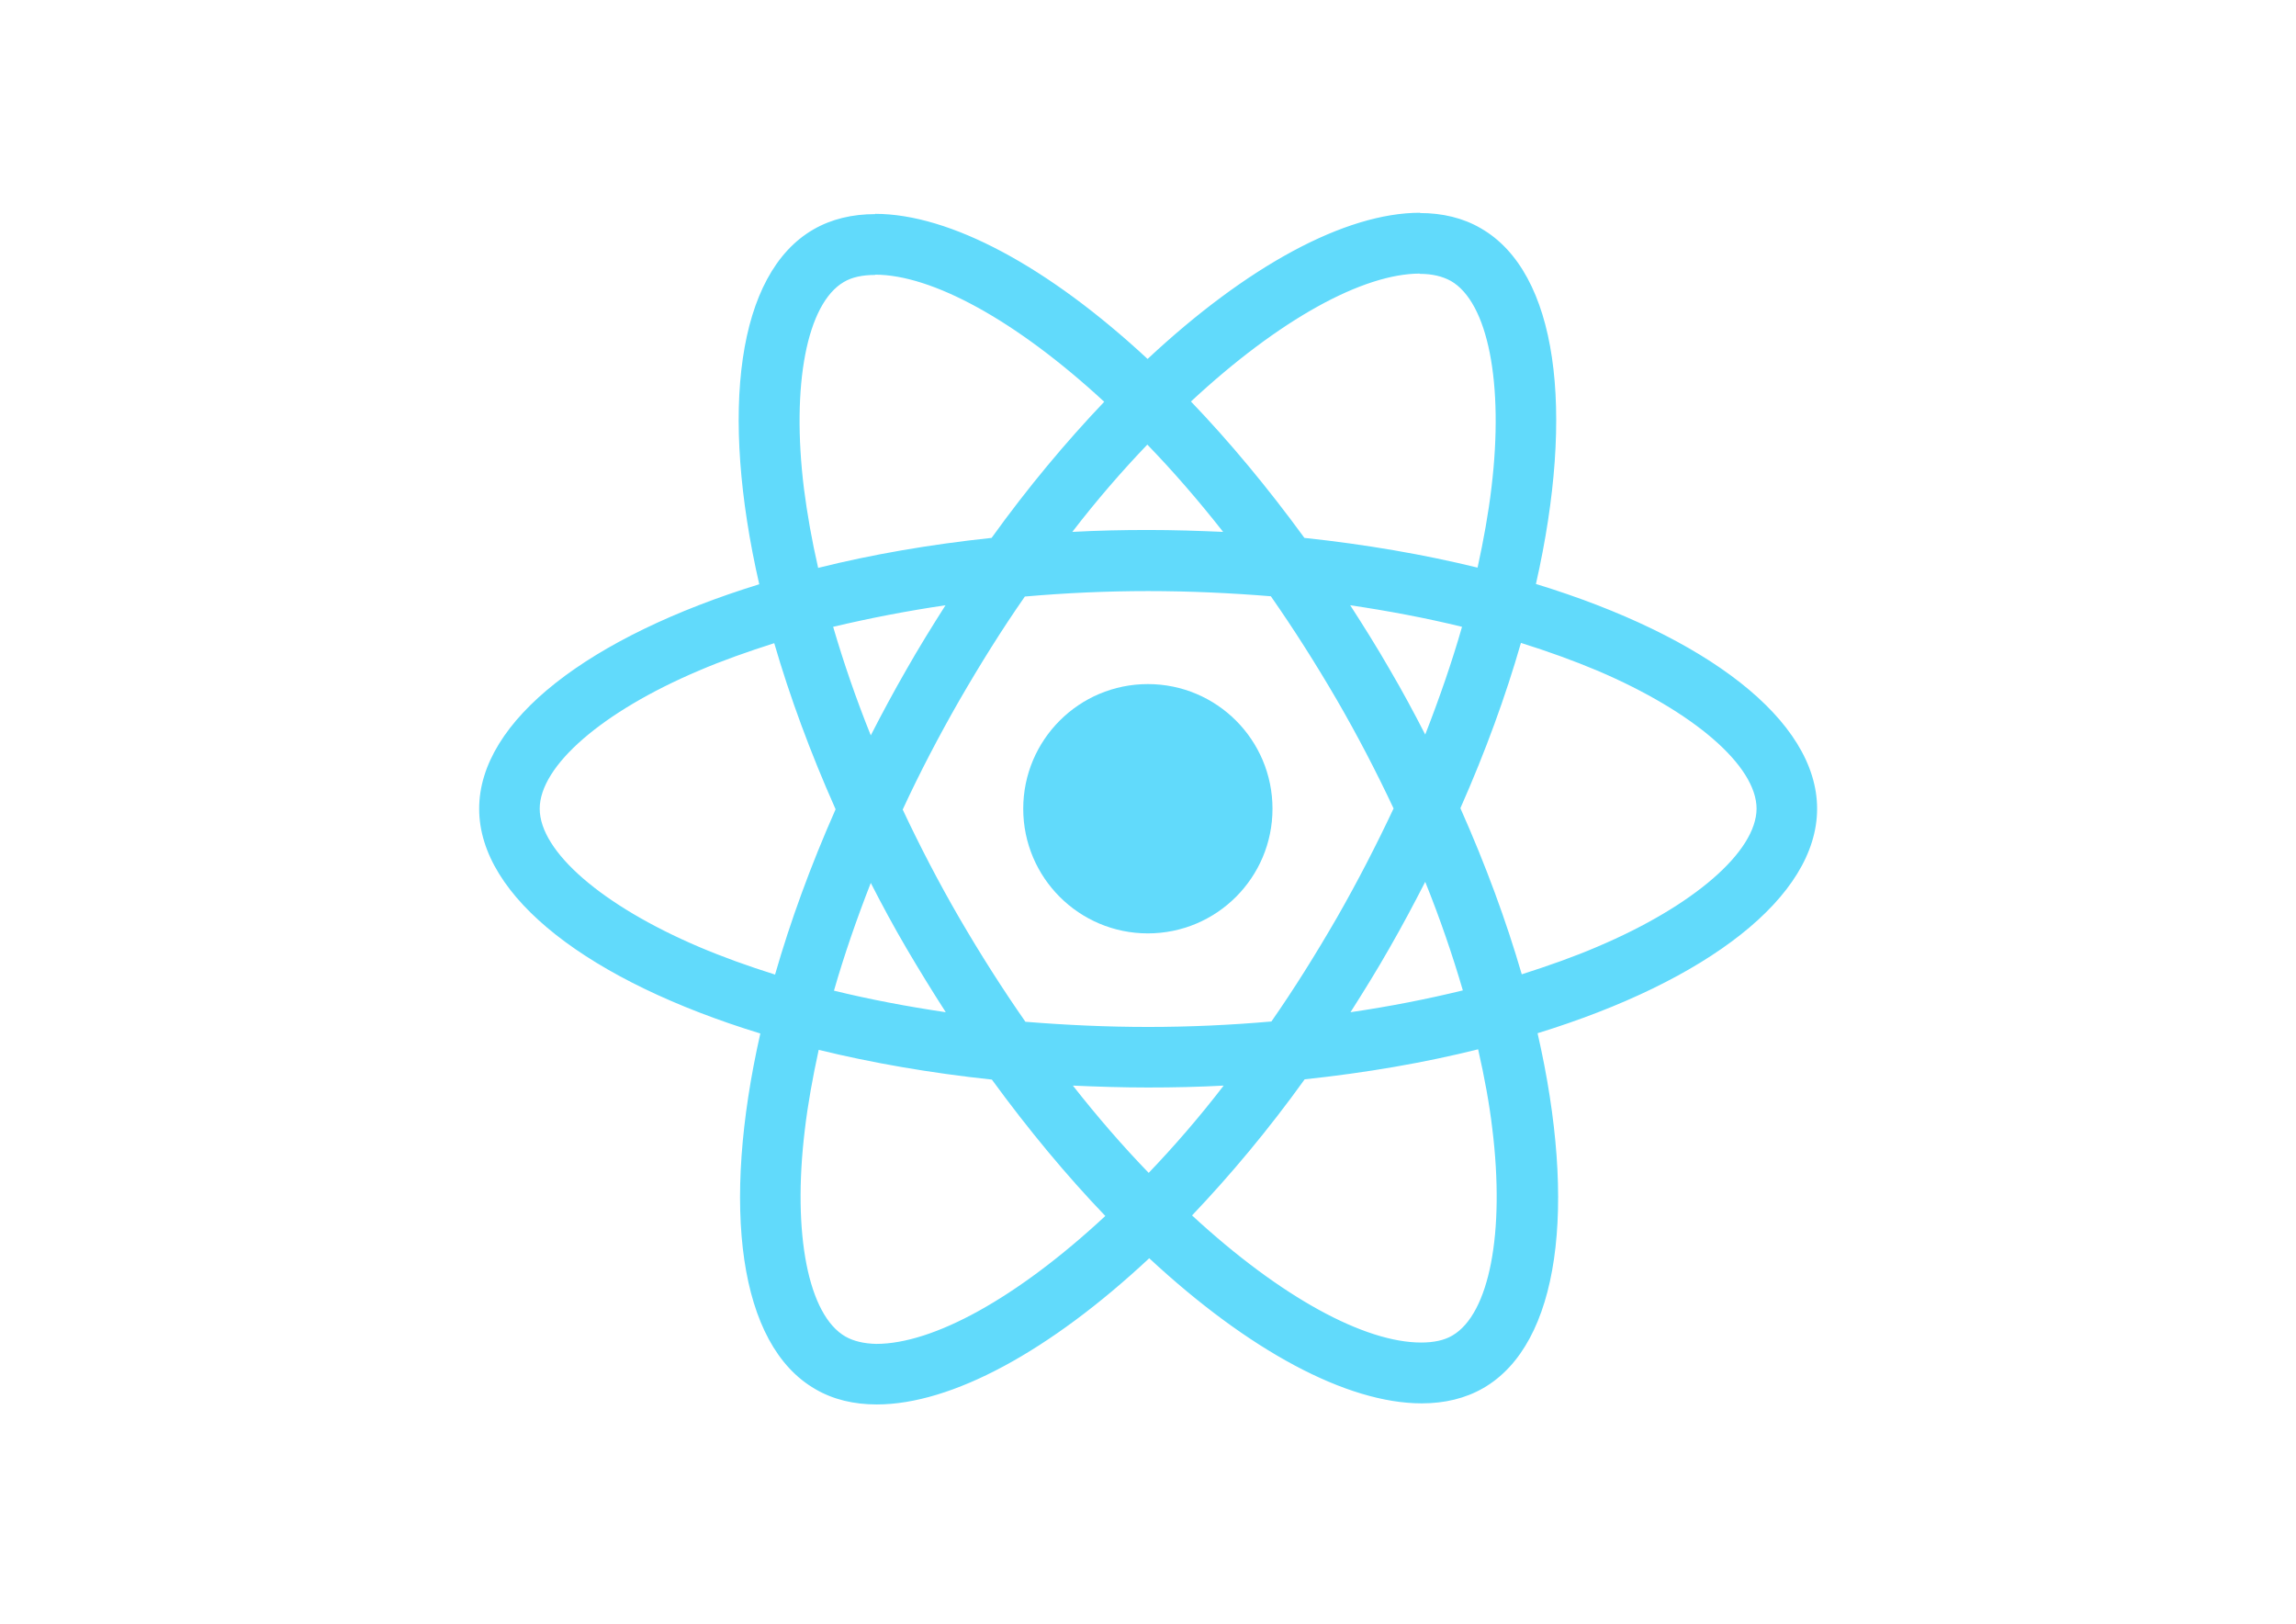
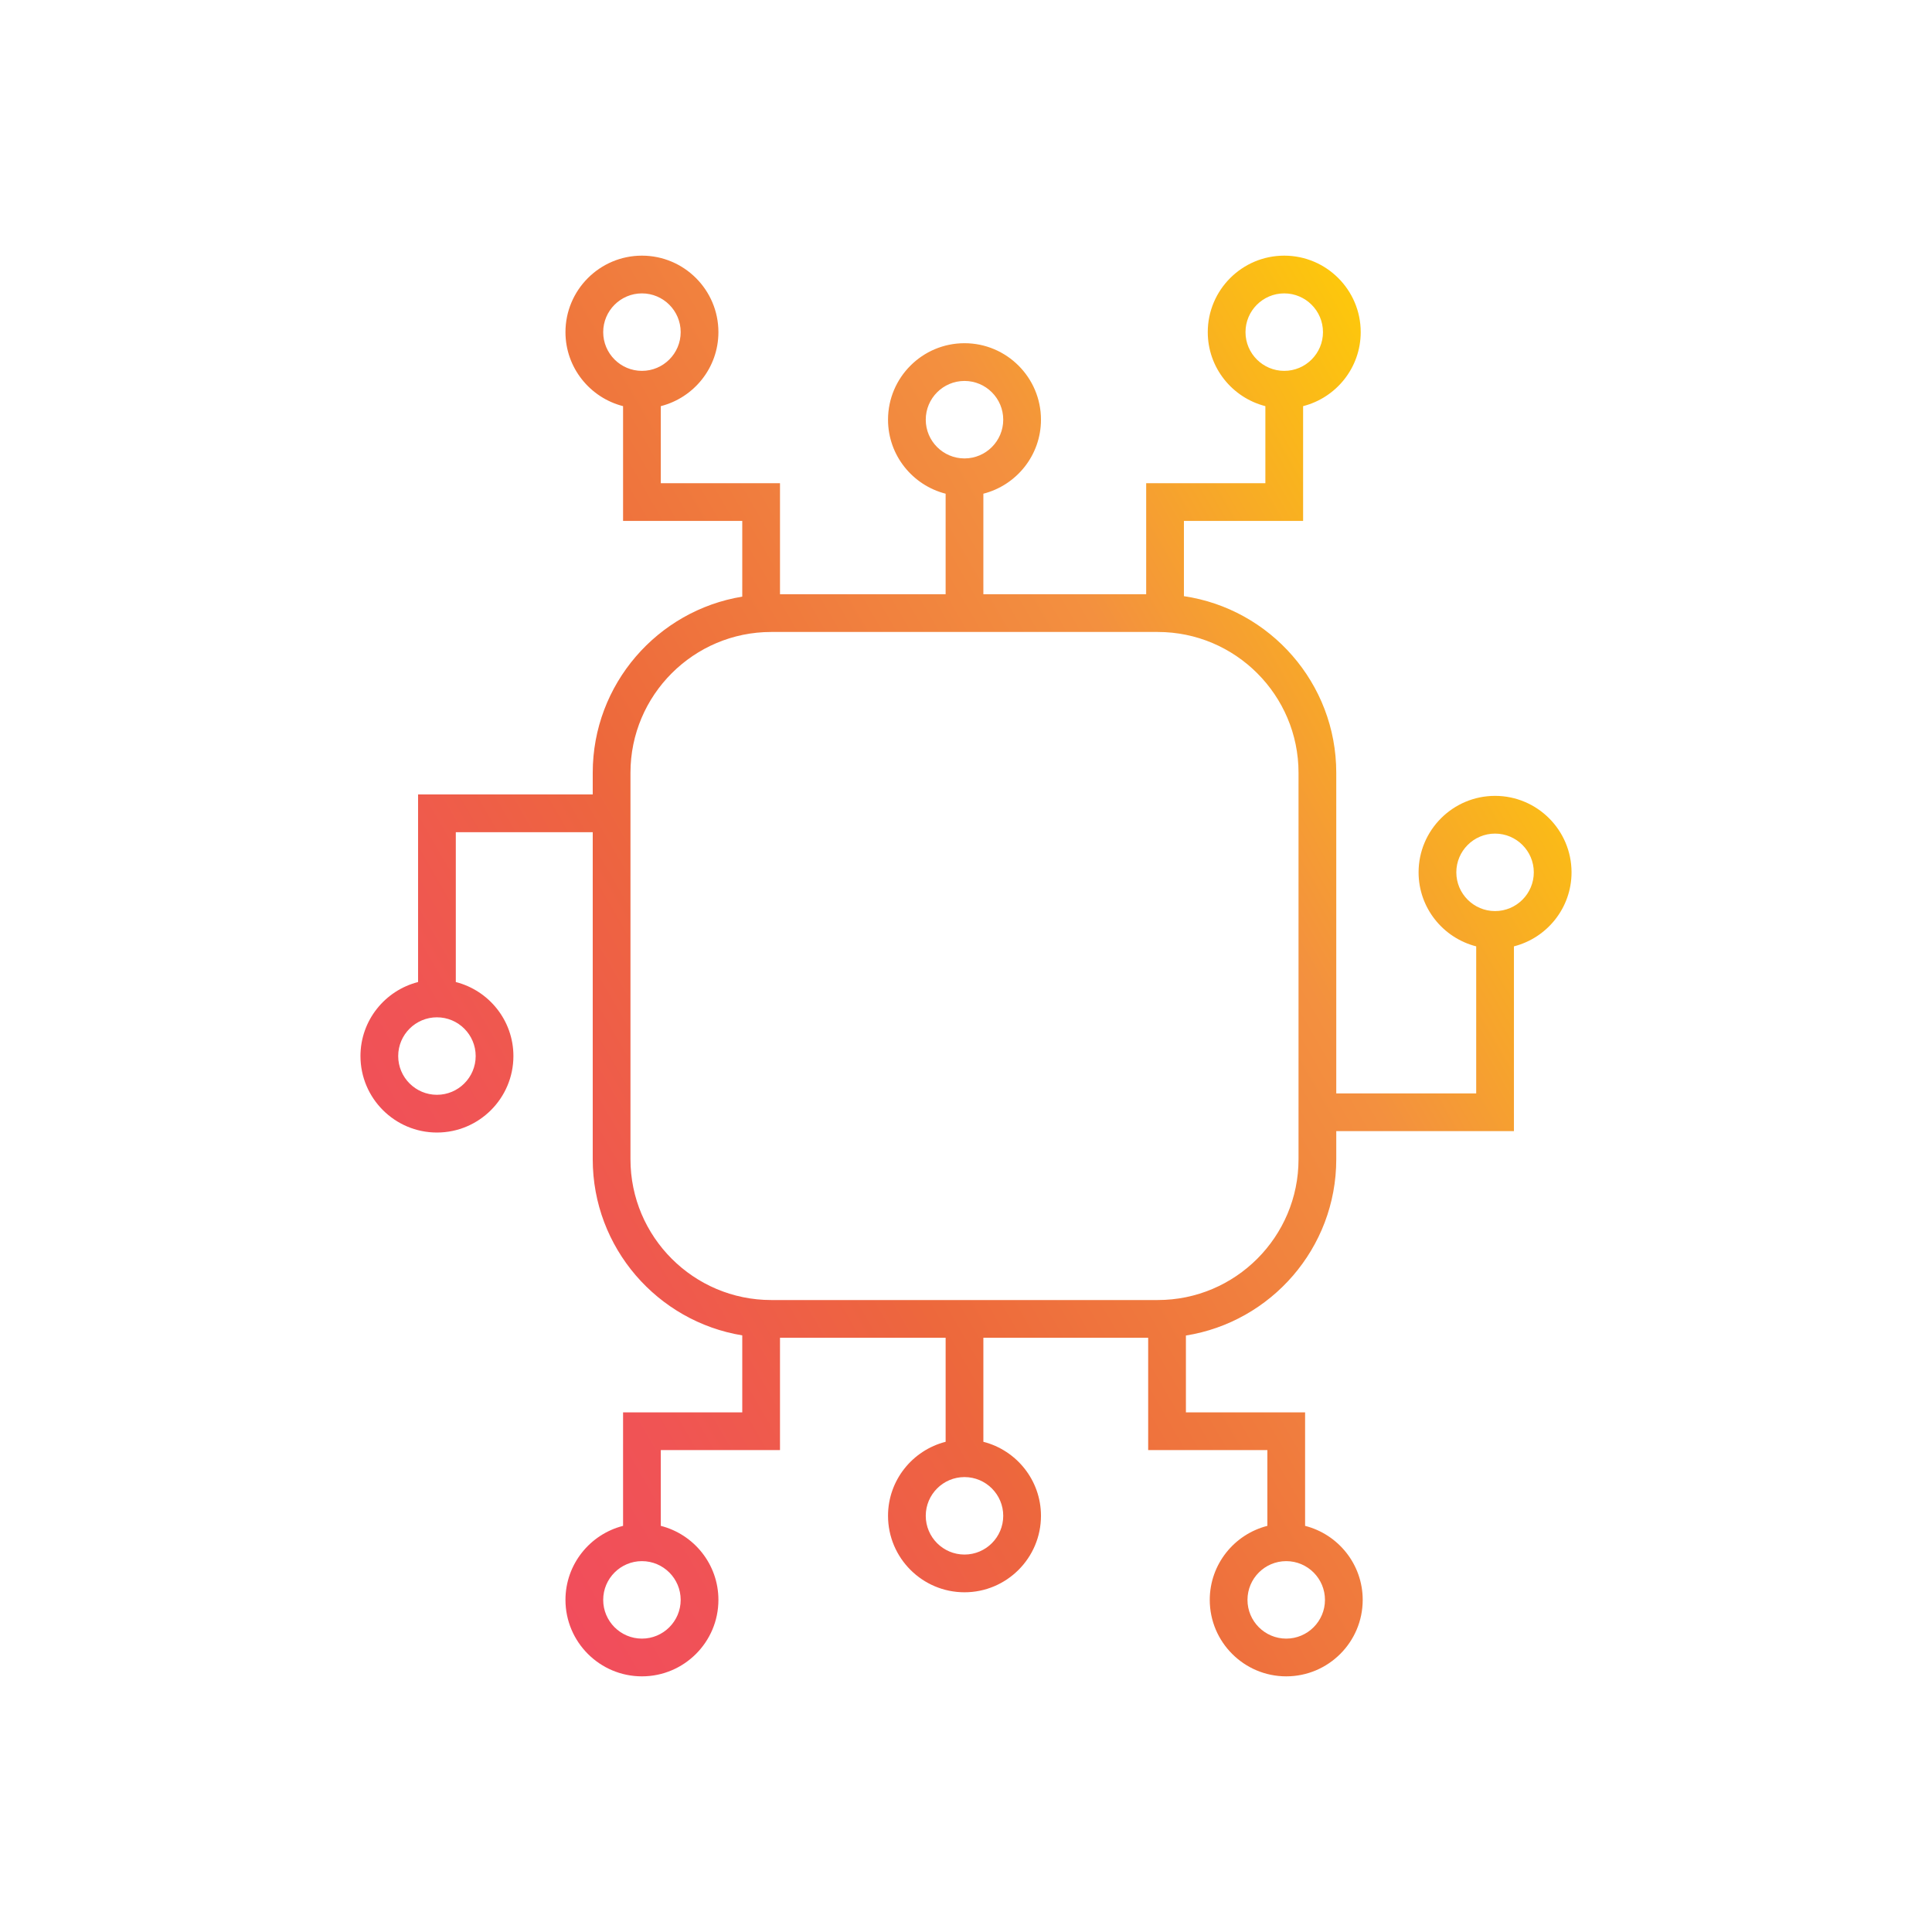
- <svg xmlns="http://www.w3.org/2000/svg" viewBox="0 0 841.9 595.3">
-   <g fill="#61DAFB">
-     <path d="M666.3 296.5c0-32.5-40.7-63.3-103.1-82.4 14.4-63.6 8-114.2-20.2-130.4-6.5-3.8-14.1-5.6-22.4-5.6v22.3c4.6 0 8.3.9 11.4 2.6 13.6 7.8 19.5 37.5 14.9 75.7-1.1 9.4-2.9 19.3-5.1 29.4-19.6-4.8-41-8.5-63.5-10.9-13.5-18.5-27.5-35.3-41.6-50 32.6-30.3 63.2-46.9 84-46.9V78c-27.5 0-63.5 19.6-99.9 53.6-36.4-33.8-72.4-53.2-99.9-53.2v22.3c20.7 0 51.4 16.5 84 46.6-14 14.7-28 31.4-41.3 49.9-22.6 2.4-44 6.1-63.6 11-2.3-10-4-19.7-5.2-29-4.7-38.2 1.1-67.9 14.6-75.8 3-1.8 6.9-2.6 11.5-2.6V78.5c-8.4 0-16 1.8-22.6 5.6-28.1 16.2-34.4 66.7-19.9 130.1-62.2 19.2-102.7 49.9-102.7 82.3 0 32.5 40.7 63.3 103.1 82.4-14.4 63.6-8 114.2 20.2 130.4 6.5 3.8 14.1 5.6 22.5 5.6 27.5 0 63.5-19.6 99.9-53.6 36.4 33.8 72.4 53.2 99.9 53.2 8.4 0 16-1.8 22.6-5.6 28.1-16.2 34.4-66.7 19.9-130.1 62-19.1 102.5-49.9 102.5-82.3zm-130.2-66.7c-3.7 12.9-8.3 26.2-13.5 39.5-4.1-8-8.4-16-13.1-24-4.6-8-9.5-15.8-14.4-23.4 14.2 2.1 27.9 4.7 41 7.9zm-45.8 106.5c-7.8 13.5-15.8 26.3-24.1 38.2-14.9 1.3-30 2-45.2 2-15.1 0-30.2-.7-45-1.9-8.3-11.9-16.4-24.6-24.2-38-7.6-13.1-14.5-26.4-20.8-39.8 6.2-13.4 13.2-26.8 20.7-39.9 7.8-13.5 15.8-26.3 24.1-38.2 14.9-1.3 30-2 45.2-2 15.1 0 30.2.7 45 1.9 8.3 11.9 16.4 24.6 24.2 38 7.6 13.1 14.5 26.4 20.8 39.8-6.3 13.4-13.2 26.8-20.7 39.9zm32.3-13c5.4 13.4 10 26.8 13.8 39.8-13.1 3.2-26.9 5.9-41.2 8 4.9-7.7 9.8-15.6 14.4-23.7 4.6-8 8.9-16.1 13-24.1zM421.2 430c-9.3-9.6-18.6-20.3-27.8-32 9 .4 18.2.7 27.5.7 9.4 0 18.7-.2 27.8-.7-9 11.7-18.3 22.4-27.5 32zm-74.4-58.9c-14.2-2.1-27.9-4.7-41-7.9 3.7-12.9 8.3-26.2 13.5-39.5 4.1 8 8.4 16 13.1 24 4.7 8 9.5 15.8 14.4 23.4zM420.7 163c9.3 9.6 18.6 20.3 27.8 32-9-.4-18.2-.7-27.5-.7-9.4 0-18.7.2-27.8.7 9-11.7 18.3-22.4 27.5-32zm-74 58.9c-4.9 7.7-9.8 15.6-14.4 23.7-4.6 8-8.9 16-13 24-5.4-13.4-10-26.8-13.8-39.8 13.1-3.1 26.9-5.8 41.2-7.9zm-90.5 125.2c-35.4-15.1-58.3-34.9-58.3-50.6 0-15.7 22.9-35.6 58.3-50.6 8.6-3.7 18-7 27.7-10.1 5.7 19.6 13.2 40 22.5 60.9-9.2 20.8-16.6 41.1-22.2 60.6-9.9-3.1-19.3-6.5-28-10.2zM310 490c-13.6-7.8-19.5-37.5-14.9-75.7 1.1-9.4 2.9-19.3 5.1-29.4 19.6 4.8 41 8.5 63.5 10.9 13.5 18.5 27.5 35.3 41.6 50-32.6 30.3-63.2 46.9-84 46.9-4.5-.1-8.3-1-11.3-2.7zm237.2-76.2c4.7 38.2-1.1 67.9-14.6 75.8-3 1.8-6.9 2.6-11.5 2.6-20.7 0-51.4-16.5-84-46.6 14-14.7 28-31.4 41.3-49.9 22.6-2.4 44-6.1 63.6-11 2.3 10.1 4.1 19.8 5.2 29.1zm38.5-66.7c-8.6 3.7-18 7-27.7 10.1-5.7-19.6-13.2-40-22.5-60.9 9.2-20.8 16.6-41.1 22.2-60.6 9.9 3.1 19.3 6.5 28.1 10.2 35.4 15.1 58.3 34.9 58.3 50.6-.1 15.7-23 35.6-58.4 50.6zM320.8 78.4z" />
-     <circle cx="420.9" cy="296.5" r="45.7" />
-     <path d="M520.5 78.1z" />
+ <svg xmlns="http://www.w3.org/2000/svg" width="512px" height="512px" viewBox="0 0 512 512" enable-background="new 0 0 512 512" id="processor_1_" version="1.1" xml:space="preserve">
+   <g id="processor">
+     <linearGradient gradientUnits="userSpaceOnUse" id="SVGID_1_" x1="101.176" x2="409.412" y1="345.095" y2="167.135">
+       <stop offset="0" style="stop-color:#F14D5C" />
+       <stop offset="0.131" style="stop-color:#F05454" />
+       <stop offset="0.335" style="stop-color:#ED663E" />
+       <stop offset="0.349" style="stop-color:#ED683C" />
+       <stop offset="0.714" style="stop-color:#F3903F" />
+       <stop offset="1" style="stop-color:#FDC70C" />
+     </linearGradient>
+     <path d="M396.207,210.913c-11.175,0-20.267,9.091-20.267,20.266c0,9.447,6.507,17.381,15.267,19.617v38.964   h-37.084v-84.976c0-23.729-17.564-43.429-40.373-46.793v-19.94h31.587v-30.418c8.76-2.235,15.266-10.17,15.266-19.617   c0-11.175-9.091-20.266-20.266-20.266s-20.267,9.091-20.267,20.266c0,9.447,6.506,17.381,15.267,19.617v20.418H303.75v29.428   h-43.148v-26.642c8.76-2.235,15.267-10.17,15.267-19.617c0-11.175-9.092-20.266-20.267-20.266s-20.266,9.091-20.266,20.266   c0,9.447,6.506,17.381,15.266,19.617v26.642h-43.895v-29.428H175.12v-20.418c8.761-2.235,15.267-10.17,15.267-19.617   c0-11.175-9.091-20.266-20.267-20.266c-11.175,0-20.266,9.091-20.266,20.266c0,9.447,6.506,17.381,15.266,19.617v30.418h31.587   v20.061c-22.444,3.68-39.627,23.203-39.627,46.673v5.755h-46.286v49.71c-8.761,2.234-15.267,10.168-15.267,19.615   c0,11.176,9.091,20.268,20.267,20.268c11.175,0,20.266-9.092,20.266-20.268c0-9.445-6.506-17.381-15.266-19.615v-39.71h36.286   v86.677c0,23.469,17.183,42.992,39.627,46.672v20.402H165.12v30.078c-8.76,2.234-15.266,10.17-15.266,19.615   c0,11.176,9.091,20.266,20.266,20.266c11.175,0,20.267-9.09,20.267-20.266c0-9.447-6.506-17.381-15.267-19.615v-20.078h31.587   v-29.77h43.895v27.57c-8.76,2.234-15.266,10.17-15.266,19.615c0,11.176,9.091,20.266,20.266,20.266s20.267-9.09,20.267-20.266   c0-9.445-6.507-17.381-15.267-19.615v-27.57h43.676v29.77h31.586v20.078c-8.76,2.234-15.266,10.17-15.266,19.615   c0,11.176,9.091,20.266,20.266,20.266s20.267-9.09,20.267-20.266c0-9.445-6.507-17.381-15.267-19.615v-30.078h-31.586v-20.363   c22.552-3.588,39.846-23.166,39.846-46.711v-7.457h47.084v-48.964c8.76-2.236,15.266-10.17,15.266-19.617   C416.473,220.004,407.382,210.913,396.207,210.913z M330.07,88.016c0-5.661,4.605-10.266,10.267-10.266   c5.66,0,10.266,4.605,10.266,10.266c0,5.661-4.605,10.267-10.266,10.267C334.676,98.282,330.07,93.677,330.07,88.016z    M245.335,111.22c0-5.661,4.605-10.266,10.266-10.266s10.267,4.605,10.267,10.266c0,5.661-4.605,10.267-10.267,10.267   S245.335,116.881,245.335,111.22z M159.854,88.016c0-5.661,4.605-10.266,10.266-10.266c5.661,0,10.267,4.605,10.267,10.266   c0,5.661-4.605,10.267-10.267,10.267C164.459,98.282,159.854,93.677,159.854,88.016z M126.06,279.865   c0,5.662-4.605,10.268-10.266,10.268c-5.661,0-10.267-4.605-10.267-10.268c0-5.66,4.605-10.266,10.267-10.266   C121.455,269.6,126.06,274.205,126.06,279.865z M180.387,423.984c0,5.66-4.605,10.266-10.267,10.266   c-5.661,0-10.266-4.605-10.266-10.266s4.605-10.266,10.266-10.266C175.781,413.719,180.387,418.324,180.387,423.984z    M265.868,401.707c0,5.66-4.605,10.266-10.267,10.266s-10.266-4.605-10.266-10.266s4.605-10.266,10.266-10.266   S265.868,396.047,265.868,401.707z M351.13,423.984c0,5.66-4.605,10.266-10.267,10.266c-5.66,0-10.266-4.605-10.266-10.266   s4.605-10.266,10.266-10.266C346.524,413.719,351.13,418.324,351.13,423.984z M344.123,307.217   c0,20.57-16.734,37.305-37.305,37.305H204.385c-20.57,0-37.305-16.734-37.305-37.305V204.784c0-20.57,16.735-37.306,37.305-37.306   h102.433c20.57,0,37.305,16.735,37.305,37.306V307.217z M396.207,241.445c-5.661,0-10.267-4.605-10.267-10.266   s4.605-10.266,10.267-10.266c5.66,0,10.266,4.605,10.266,10.266S401.867,241.445,396.207,241.445z" fill="url(#SVGID_1_)" />
  </g>
</svg>
